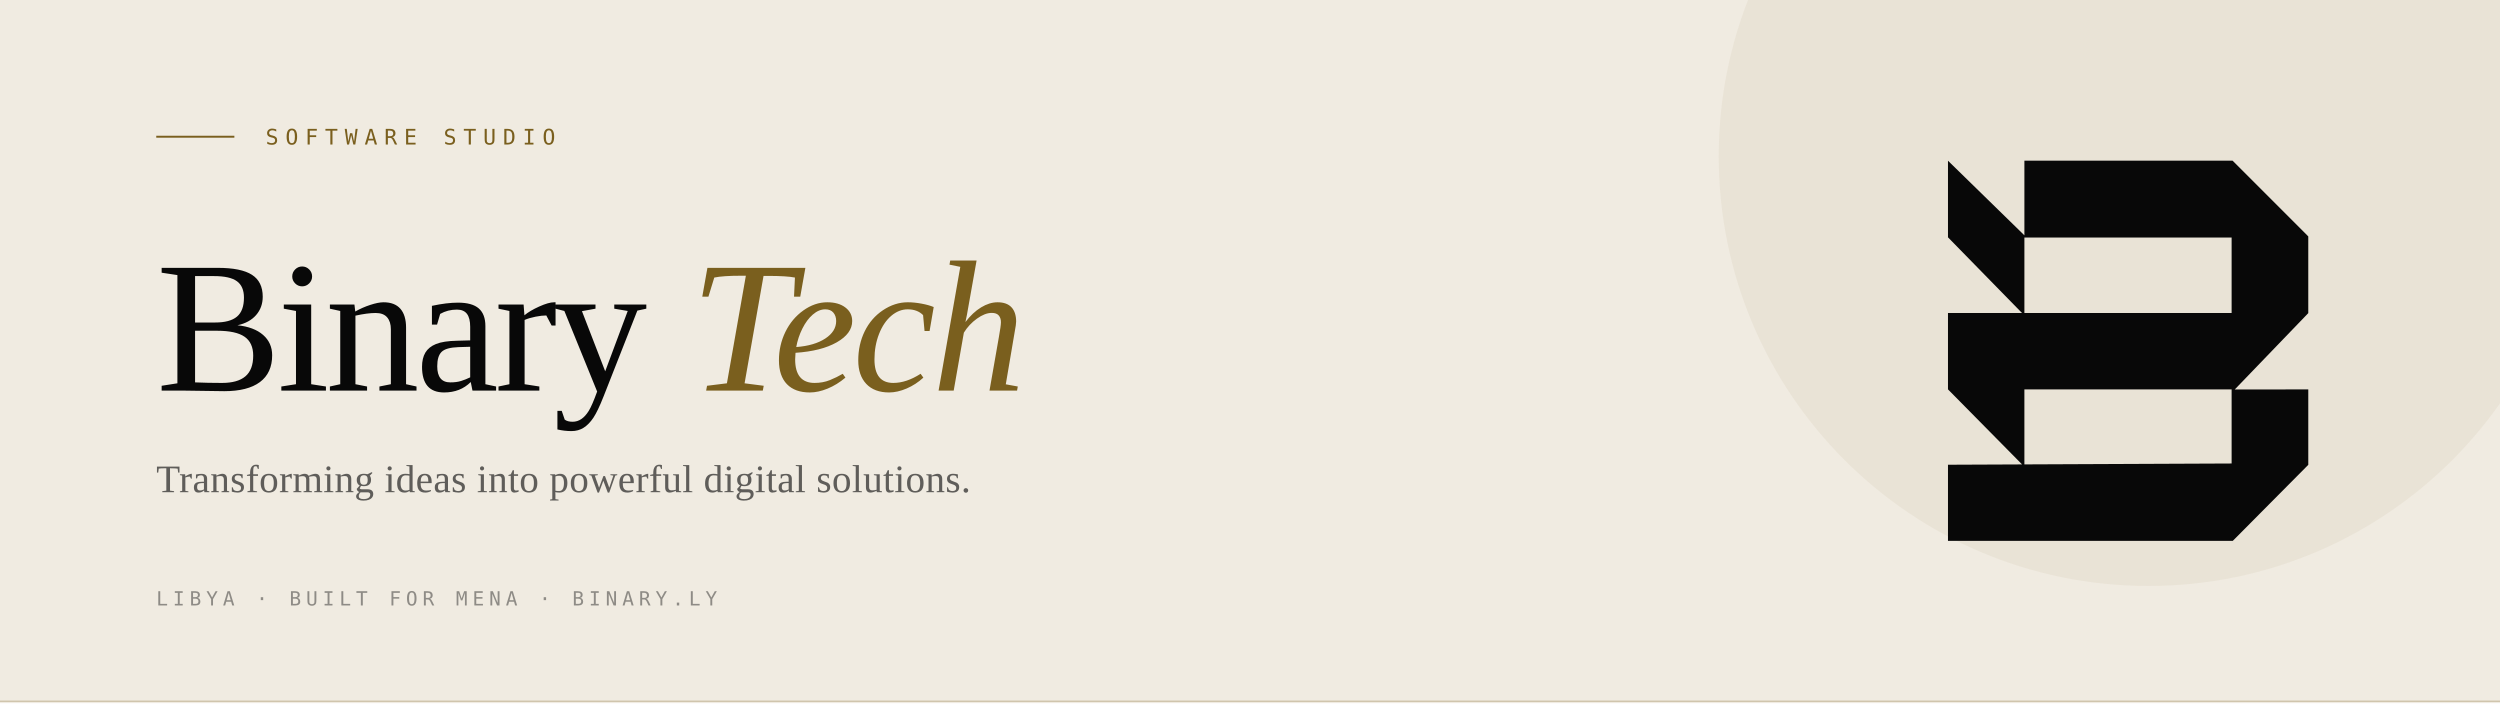
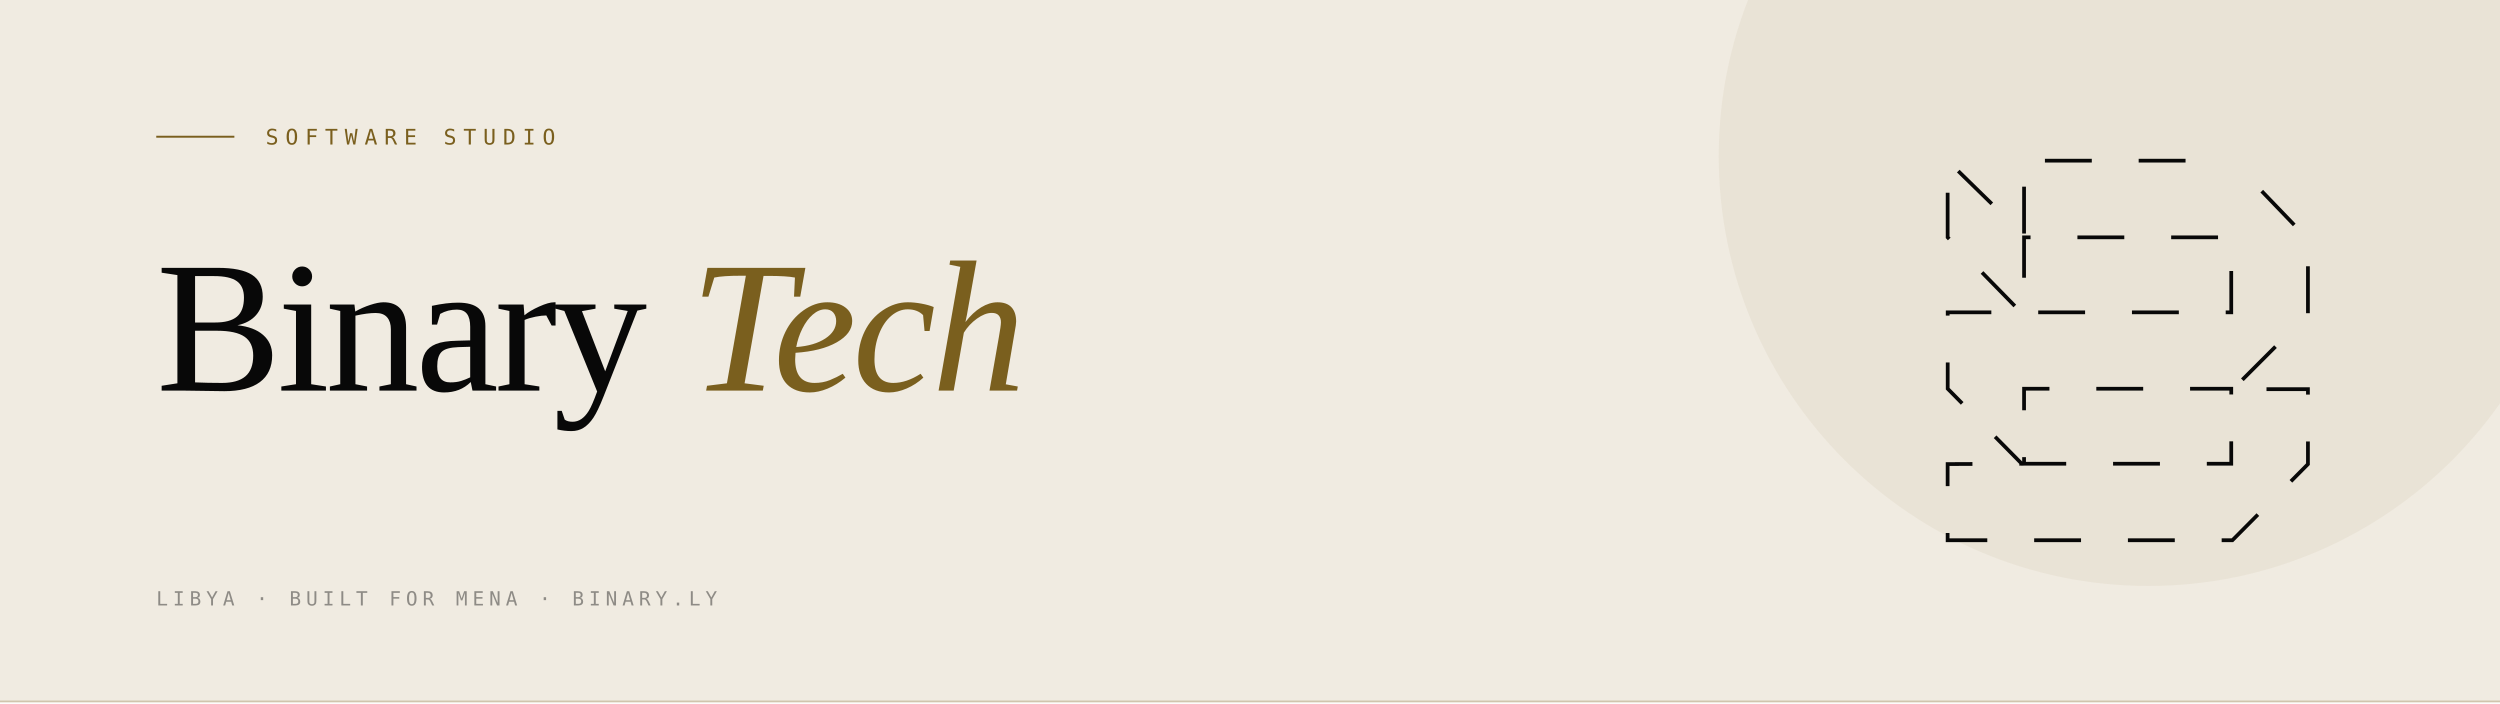
<svg xmlns="http://www.w3.org/2000/svg" viewBox="0 0 1280 360" width="1280" height="360" role="img" aria-label="Binary — Software Studio">
+   <defs>
+     <clipPath id="revL1">
+       <rect x="80" y="226" width="0" height="28">
+         <animate attributeName="width" values="0;0;540;540;0;0" keyTimes="0;0.005;0.06;0.22;0.245;1" dur="24s" repeatCount="indefinite" />
+       </rect>
+     </clipPath>
+     <clipPath id="revL2">
+       <rect x="80" y="226" width="0" height="28">
+         <animate attributeName="width" values="0;0;410;410;0;0" keyTimes="0;0.255;0.31;0.47;0.495;1" dur="24s" repeatCount="indefinite" />
+       </rect>
+     </clipPath>
+     <clipPath id="revL3">
+       <rect x="80" y="226" width="0" height="28">
+         <animate attributeName="width" values="0;0;330;330;0;0" keyTimes="0;0.505;0.555;0.72;0.745;1" dur="24s" repeatCount="indefinite" />
+       </rect>
+     </clipPath>
+     <clipPath id="revL4">
+       <rect x="80" y="226" width="0" height="28">
+         <animate attributeName="width" values="0;0;380;380;0;0" keyTimes="0;0.755;0.81;0.97;0.995;1" dur="24s" repeatCount="indefinite" />
+       </rect>
+     </clipPath>
+   </defs>
  <rect width="1280" height="360" fill="#F0EBE1" />
  <circle cx="1100" cy="80" r="220" fill="#7A5F1E" opacity="0.06" />
  <g transform="translate(80, 70)">
    <line x1="0" y1="0" x2="40" y2="0" stroke="#7A5F1E" stroke-width="1" />
    <text x="56" y="4" font-family="'SF Mono', 'Menlo', 'Consolas', monospace" font-size="11" letter-spacing="3.5" fill="#7A5F1E">SOFTWARE STUDIO</text>
  </g>
  <g transform="translate(80, 200)">
    <text font-family="Georgia, 'Times New Roman', serif" font-size="96" fill="#080808" letter-spacing="-2">
      Binary <tspan font-style="italic" fill="#7A5F1E">Tech</tspan>
    </text>
  </g>
-   <g transform="translate(80, 252)">
-     <text font-family="Georgia, 'Times New Roman', serif" font-size="20" fill="rgba(8,8,8,0.62)" letter-spacing="0.2">
-       Transforming ideas into powerful digital solutions.
-     </text>
+   <g font-family="Georgia, 'Times New Roman', serif" font-size="20" fill="rgba(8,8,8,0.72)" font-style="italic">
+     <g opacity="0">
+       <animate attributeName="opacity" values="0;1;1;0;0" keyTimes="0;0.005;0.22;0.245;1" dur="24s" repeatCount="indefinite" />
+       <text x="80" y="245" clip-path="url(#revL1)">Transforming ideas into powerful digital solutions.</text>
+       <rect x="618" y="228" width="2" height="22" fill="#7A5F1E">
+         <animate attributeName="fill-opacity" values="1;0;1" keyTimes="0;0.5;1" dur="0.7s" repeatCount="indefinite" />
+       </rect>
+     </g>
+     <g opacity="0">
+       <animate attributeName="opacity" values="0;0;1;1;0;0" keyTimes="0;0.25;0.255;0.47;0.495;1" dur="24s" repeatCount="indefinite" />
+       <text x="80" y="245" clip-path="url(#revL2)">Precision over speed. Open by default.</text>
+       <rect x="488" y="228" width="2" height="22" fill="#7A5F1E">
+         <animate attributeName="fill-opacity" values="1;0;1" keyTimes="0;0.5;1" dur="0.7s" repeatCount="indefinite" />
+       </rect>
+     </g>
+     <g opacity="0">
+       <animate attributeName="opacity" values="0;0;1;1;0;0" keyTimes="0;0.50;0.505;0.72;0.745;1" dur="24s" repeatCount="indefinite" />
+       <text x="80" y="245" clip-path="url(#revL3)">Built in Libya. Shipped to MENA.</text>
+       <rect x="408" y="228" width="2" height="22" fill="#7A5F1E">
+         <animate attributeName="fill-opacity" values="1;0;1" keyTimes="0;0.5;1" dur="0.7s" repeatCount="indefinite" />
+       </rect>
+     </g>
+     <g opacity="0">
+       <animate attributeName="opacity" values="0;0;1;1;0;0" keyTimes="0;0.75;0.755;0.97;0.995;1" dur="24s" repeatCount="indefinite" />
+       <text x="80" y="245" clip-path="url(#revL4)">We craft instruments, not just code.</text>
+       <rect x="458" y="228" width="2" height="22" fill="#7A5F1E">
+         <animate attributeName="fill-opacity" values="1;0;1" keyTimes="0;0.5;1" dur="0.7s" repeatCount="indefinite" />
+       </rect>
+     </g>
  </g>
  <g transform="translate(80, 310)">
    <text font-family="'SF Mono', 'Menlo', 'Consolas', monospace" font-size="10" letter-spacing="2.5" fill="rgba(8,8,8,0.42)">
      LIBYA  ·  BUILT FOR MENA  ·  BINARY.LY
    </text>
  </g>
  <g transform="translate(960, 50) scale(0.24)">
-     <path fill="#080808" d="M924.32,622.42l-156.86.13,156.86-162.88v-163.68l-161.51-161.56h-444.1v159.3l-163.03-159.2v163.41l157.9,161.41h-157.9s0,162.97,0,162.97l158.06,160.1-158.06.69v162.47h607.53l161.12-162.27v-160.88ZM318.71,298.42h442.08v160.92h-442.08v-160.92ZM760.79,780.45l-442.08,1.94-.02-159.97h442.1v158.03Z" />
+     <path d="M 762.5,134.44 h -444.5 v 159.3 l -163.03,-159.2 v 163.41 l 157.9,161.41 L 318,458 v -160 h 442 v 160 h -442 L 313,458 h -157.9 v 162.97 l 158.06,160.1 L 318,781 v -160 h 442 v 160 h -442 L 313,781 l -158.06,0.69 v 162.47 h 607.53 l 161.12,-162.27 v -160 h -160 l 160,-160 v -160 L 762.5,134.44 Z" fill="none" stroke="#080808" stroke-width="8" pathLength="100" stroke-dasharray="100" stroke-dashoffset="100">
+       <animate attributeName="stroke-dashoffset" from="100" to="0" dur="2.4s" begin="0.3s" fill="freeze" />
+       <animate attributeName="stroke-opacity" from="1" to="0" begin="2.6s" dur="0.6s" fill="freeze" />
+     </path>
+     <path d="M924.32,622.42l-156.86.13,156.86-162.88v-163.68l-161.51-161.56h-444.1v159.3l-163.03-159.2v163.41l157.9,161.41h-157.9s0,162.97,0,162.97l158.06,160.1-158.06.69v162.47h607.53l161.12-162.27v-160.88ZM318.71,298.42h442.08v160.92h-442.08v-160.92ZM760.79,780.45l-442.08,1.94-.02-159.97h442.1v158.03Z" fill="#080808" fill-opacity="0">
+       <animate attributeName="fill-opacity" from="0" to="1" begin="2.4s" dur="0.7s" fill="freeze" />
+     </path>
  </g>
  <line x1="0" y1="359" x2="1280" y2="359" stroke="#7A5F1E" stroke-width="0.5" opacity="0.4" />
</svg>
